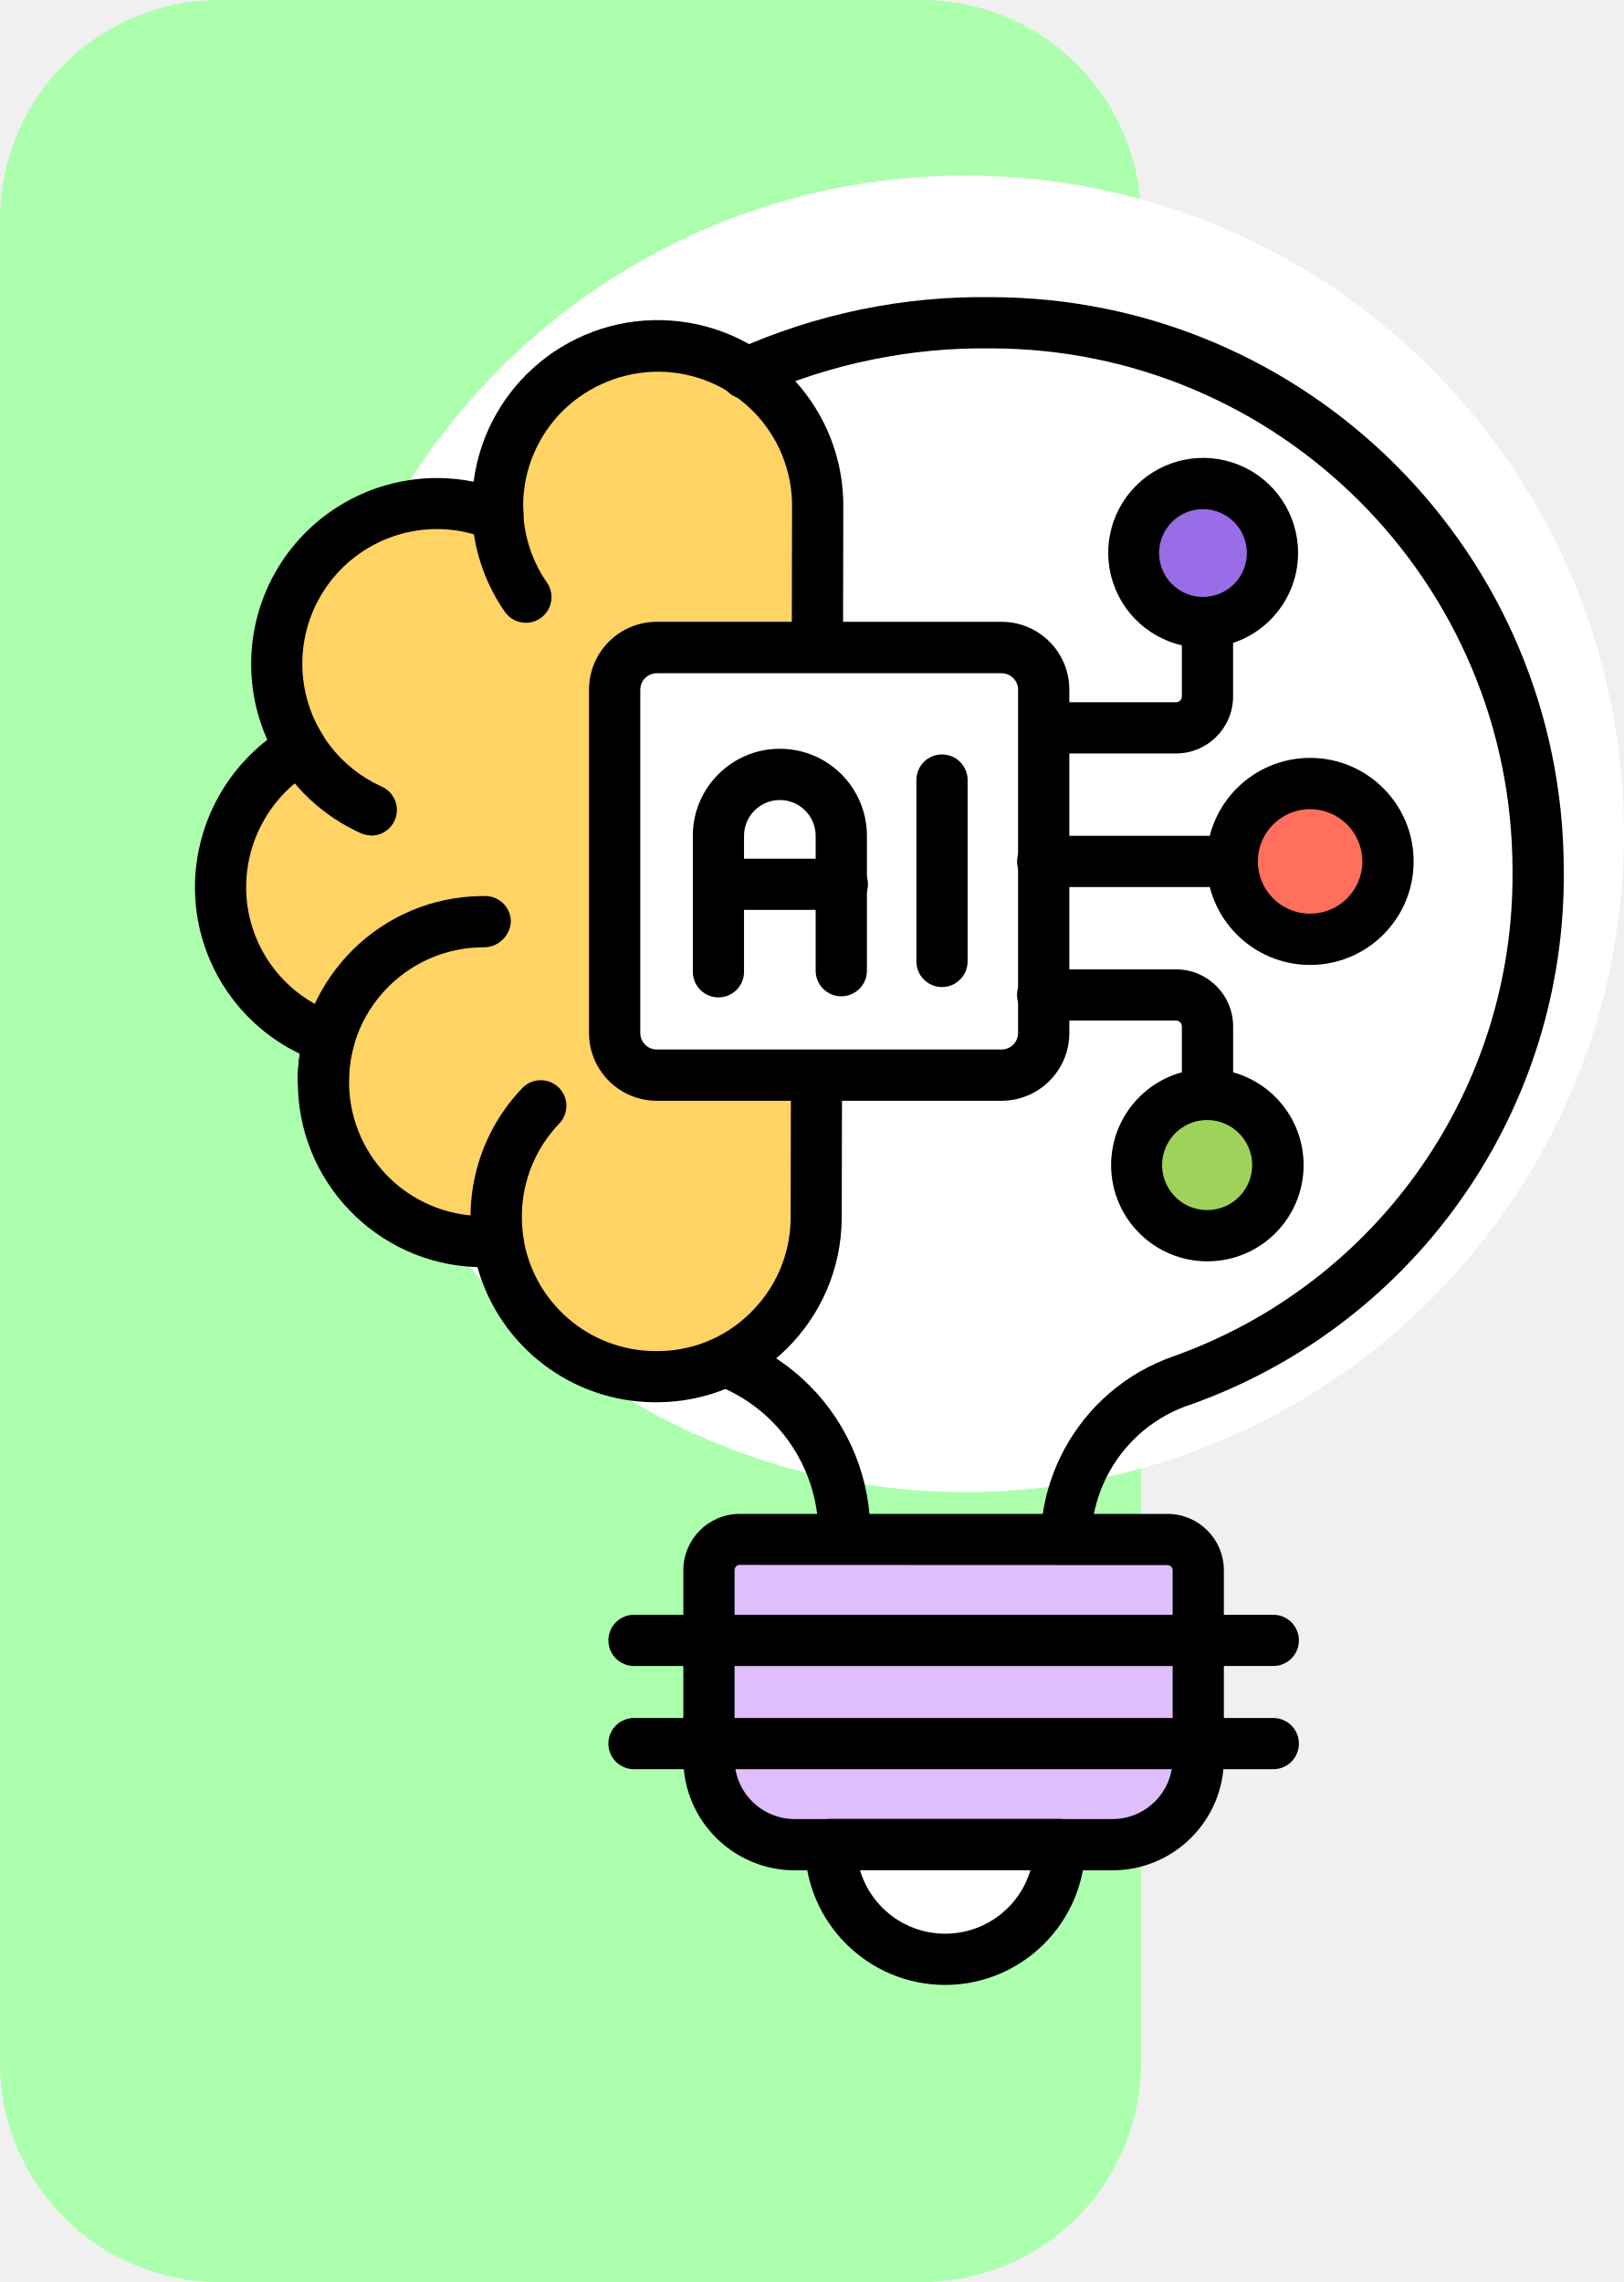
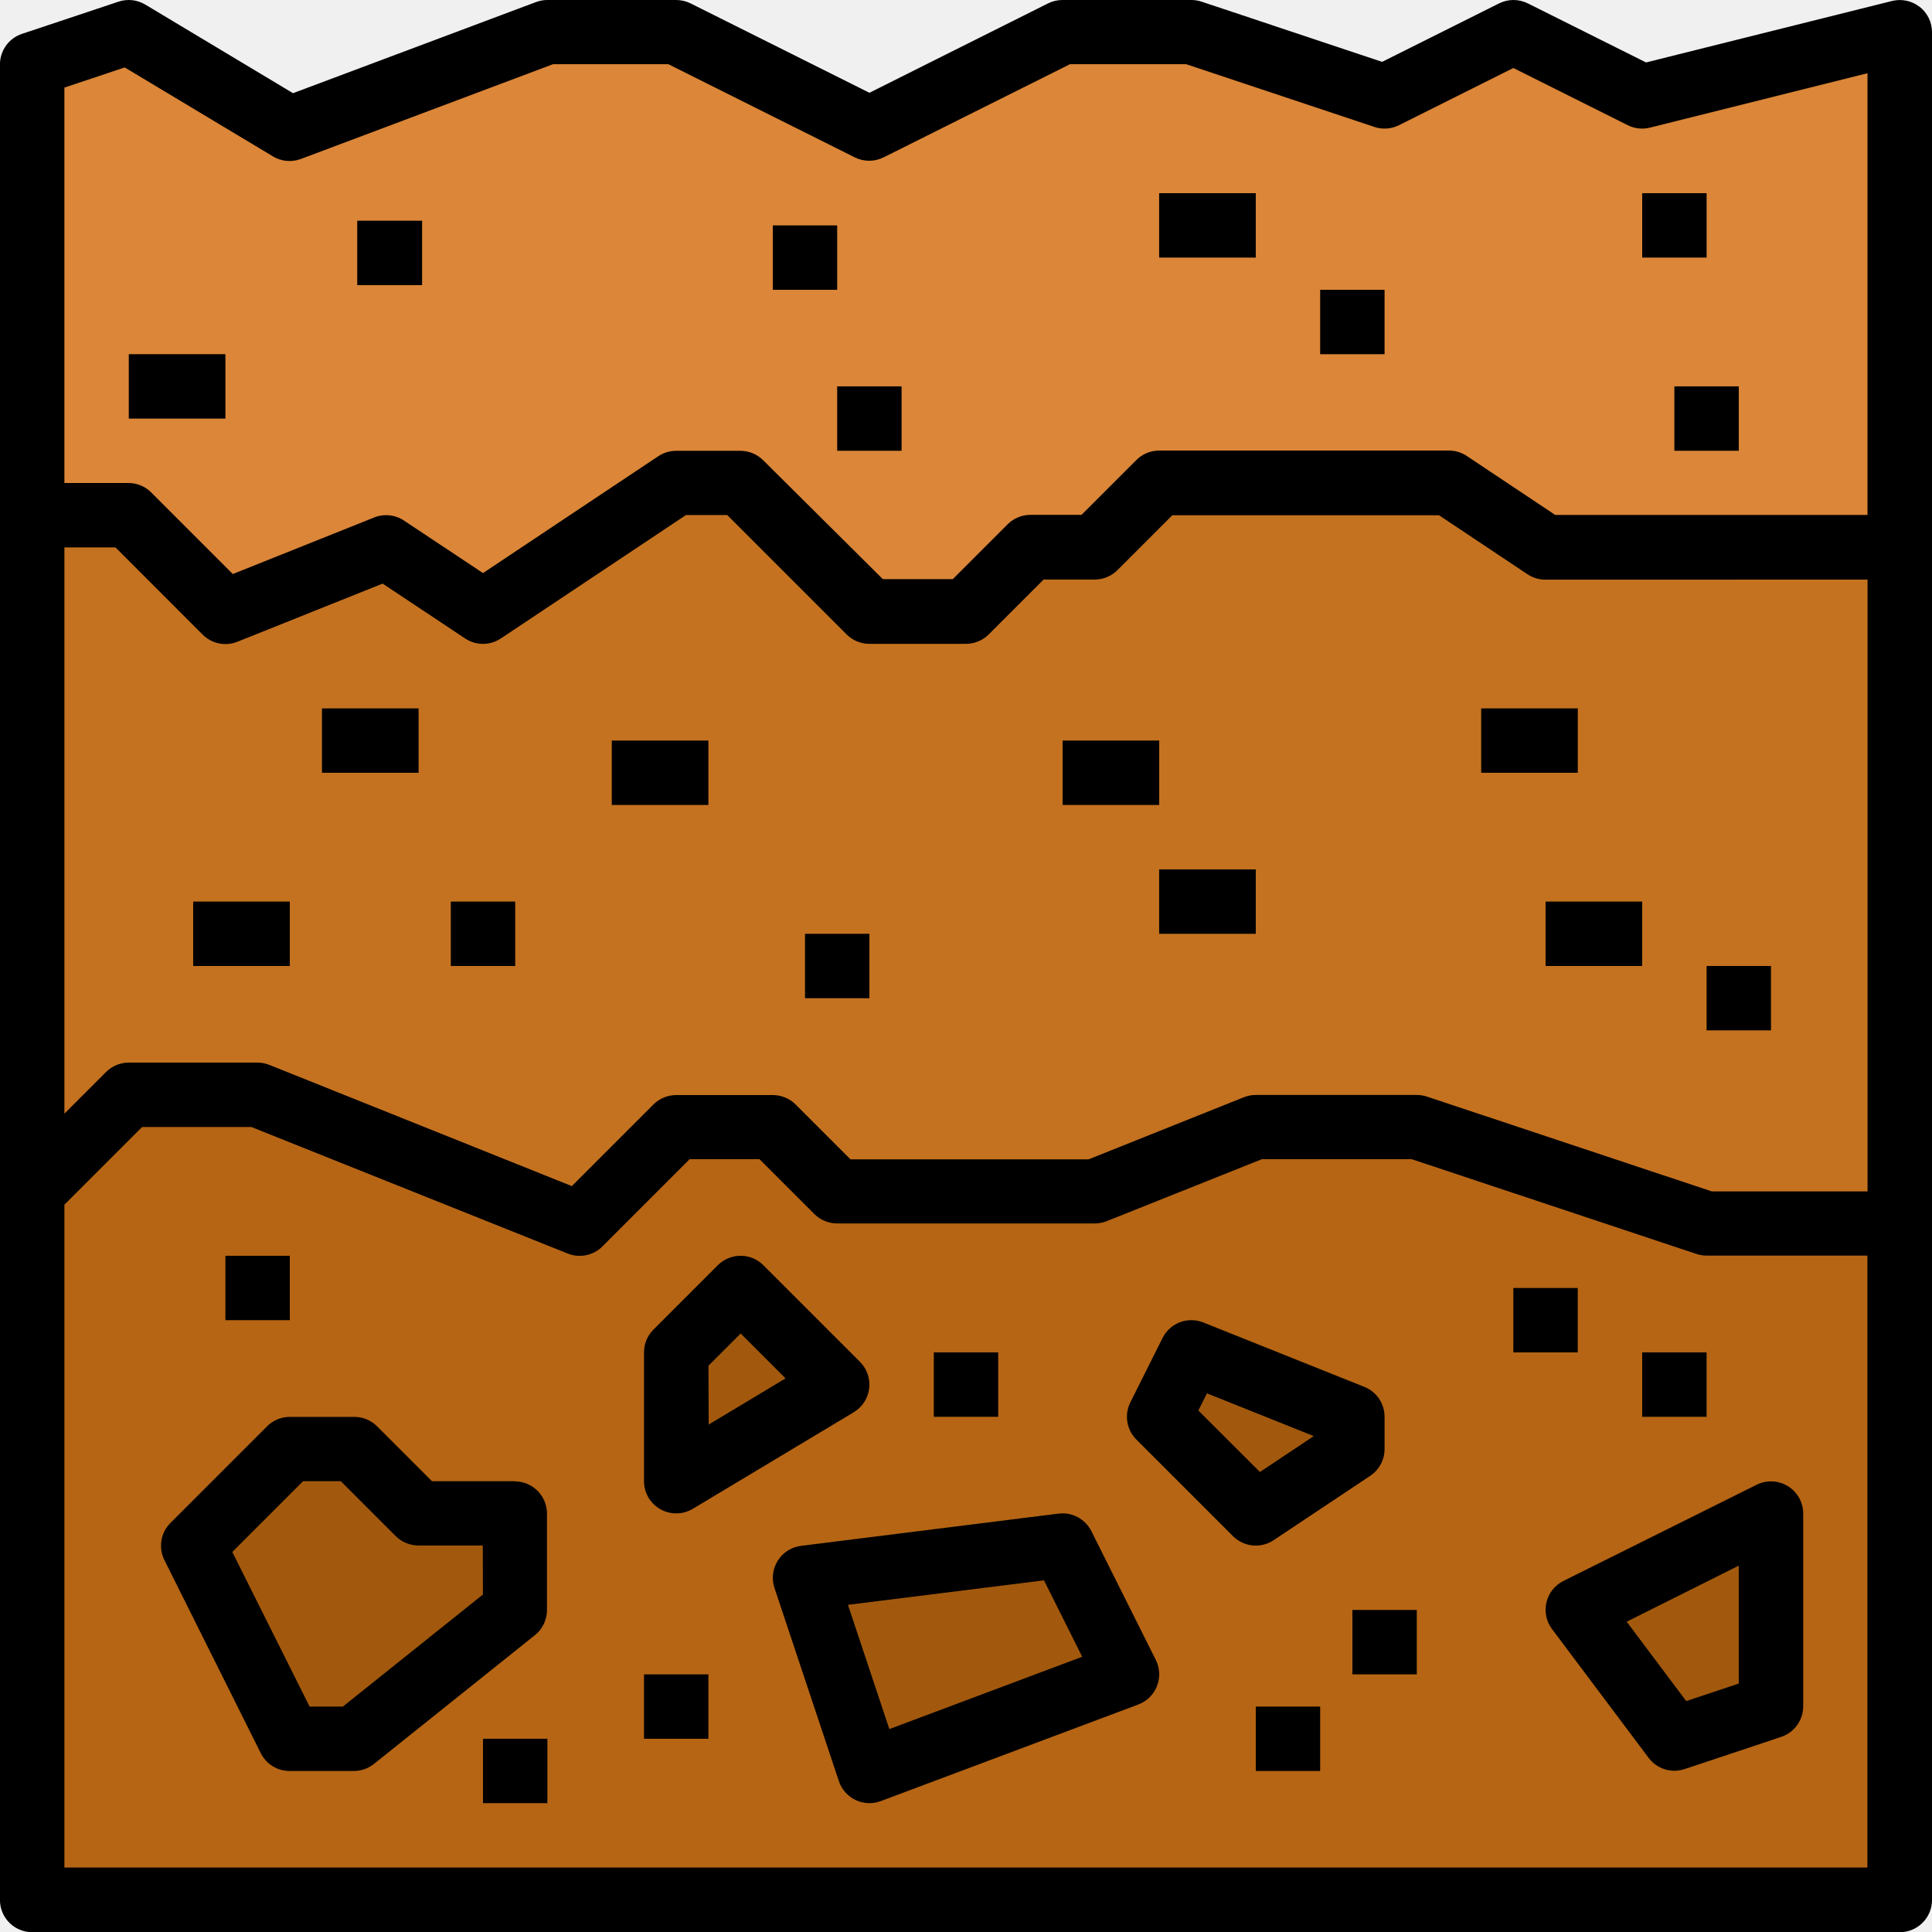
- <svg xmlns="http://www.w3.org/2000/svg" width="37" height="52" viewBox="0 0 37 52">
-   <g id="Grupo_1106149" data-name="Grupo 1106149" transform="translate(-190 -1502)">
-     <g id="Grupo_1106148" data-name="Grupo 1106148" transform="translate(-4.73 -4272.494)">
-       <rect id="Rectángulo_402557" data-name="Rectángulo 402557" width="26" height="52" rx="5" transform="translate(194.73 5774.494)" fill="#acffac" />
+ <svg xmlns="http://www.w3.org/2000/svg" width="38.732" height="38.733" viewBox="0 0 38.732 38.733">
+   <g id="suelo_2_" data-name="suelo (2)" transform="translate(-16 -16)">
+     <path id="Trazado_896054" data-name="Trazado 896054" d="M61.441,24V61.441H24v-36.8L25.937,24l3.228,1.937L34.329,24h2.582l3.873,1.937L44.657,24h2.582l3.873,1.291L53.695,24l2.582,1.291Z" transform="translate(-7.354 -7.355)" fill="#db8638" />
+     <path id="Trazado_896055" data-name="Trazado 896055" d="M61.441,137.291V164.4H24V136.646h1.937l1.937,1.937,3.228-1.291,1.937,1.291L36.911,136H38.2l2.582,2.582h1.937l1.291-1.291H45.3L46.594,136H52.4l1.937,1.291Z" transform="translate(-7.354 -110.317)" fill="#c47220" />
+     <path id="Trazado_896056" data-name="Trazado 896056" d="M61.441,290.582v13.556H24v-14.2L25.937,288h2.582l6.455,2.582,1.937-1.937h1.937l1.291,1.291H45.3l3.228-1.291h3.228l5.81,1.937Z" transform="translate(-7.354 -250.052)" fill="#b66514" />
+     <g id="Grupo_1106133" data-name="Grupo 1106133" transform="translate(19.873 41.822)">
+       <path id="Trazado_896057" data-name="Trazado 896057" d="M64,377.937,65.937,376h1.291l1.291,1.291h1.937v1.937l-3.228,2.582H65.937Z" transform="translate(-64 -372.772)" fill="#a2590d" />
+       <path id="Trazado_896058" data-name="Trazado 896058" d="M184,339.873v-2.582L185.291,336l1.937,1.937Z" transform="translate(-174.317 -336)" fill="#a2590d" />
+       <path id="Trazado_896059" data-name="Trazado 896059" d="M216,400.646l1.291,3.873,5.164-1.937L221.164,400Z" transform="translate(-203.735 -394.836)" fill="#a2590d" />
+       <path id="Trazado_896060" data-name="Trazado 896060" d="M304,353.291l1.937,1.937,1.937-1.291v-.646L304.646,352Z" transform="translate(-284.634 -350.709)" fill="#a2590d" />
+       <path id="Trazado_896061" data-name="Trazado 896061" d="M408,393.937,411.873,392v3.873l-1.937.646Z" transform="translate(-380.242 -387.481)" fill="#a2590d" />
    </g>
-     <g id="Grupo_1106147" data-name="Grupo 1106147">
-       <circle id="Elipse_11830" data-name="Elipse 11830" cx="15" cy="15" r="15" transform="translate(197 1506)" fill="#fff" />
-       <g id="icono" transform="translate(187.979 1506.979)">
-         <g id="Grupo_1106128" data-name="Grupo 1106128" transform="translate(6.463 2.324)">
-           <g id="Grupo_1106123" data-name="Grupo 1106123">
-             <path id="Trazado_889903" data-name="Trazado 889903" d="M9.691,19a3.392,3.392,0,0,0-.133.954,3.638,3.638,0,0,0,3.6,3.683,3.093,3.093,0,0,0,.372-.011,3.648,3.648,0,0,0,7.252-.516l.032-16.2a3.648,3.648,0,0,0-7.295-.079c0,.089,0,.171.01.26a3.559,3.559,0,0,0-1.357-.279,3.652,3.652,0,0,0-3.138,5.572A3.644,3.644,0,0,0,9.691,19Z" transform="translate(-6.629 -2.643)" fill="#ffd364" />
-             <path id="Trazado_889904" data-name="Trazado 889904" d="M16.981,27.127h-.059a4.216,4.216,0,0,1-4.022-3.08,4.22,4.22,0,0,1-4.092-4.272,3.745,3.745,0,0,1,.043-.59,4.213,4.213,0,0,1-2.388-3.854,4.267,4.267,0,0,1,1.649-3.3,4.237,4.237,0,0,1,3.9-5.965,4.166,4.166,0,0,1,.8.084,4.23,4.23,0,0,1,8.424.606L21.2,22.941a4.223,4.223,0,0,1-4.223,4.186Zm-3.613-4.255a.584.584,0,0,1,.576.495,3.053,3.053,0,0,0,2.992,2.593,3,3,0,0,0,2.18-.869,3.036,3.036,0,0,0,.92-2.157l.032-16.191a3.054,3.054,0,0,0-3.026-3.1,3.108,3.108,0,0,0-2.175.869,3.056,3.056,0,0,0-.926,2.159c0,.06,0,.126.007.2a.585.585,0,0,1-.235.524.593.593,0,0,1-.571.068,3,3,0,0,0-1.137-.234h-.031a3.068,3.068,0,0,0-2.607,4.68.583.583,0,0,1-.2.814A3.088,3.088,0,0,0,7.63,15.345a3.043,3.043,0,0,0,2.079,2.93.584.584,0,0,1,.377.713,2.814,2.814,0,0,0-.111.79A3.053,3.053,0,0,0,13,22.882a2.563,2.563,0,0,0,.324-.009Z" transform="translate(-6.463 -2.476)" />
-           </g>
-           <g id="Grupo_1106124" data-name="Grupo 1106124" transform="translate(6.313 3.603)">
-             <path id="Trazado_889905" data-name="Trazado 889905" d="M15.8,10.39a.582.582,0,0,1-.48-.252,4.2,4.2,0,0,1-.75-2.456.584.584,0,0,1,.584-.577h.007a.584.584,0,0,1,.577.591,3.043,3.043,0,0,0,.543,1.778.583.583,0,0,1-.148.812A.577.577,0,0,1,15.8,10.39Z" transform="translate(-14.574 -7.105)" />
-           </g>
-           <g id="Grupo_1106125" data-name="Grupo 1106125" transform="translate(1.709 8.96)">
-             <path id="Trazado_889906" data-name="Trazado 889906" d="M10.967,16.762a.577.577,0,0,1-.238-.051,4.265,4.265,0,0,1-2-1.861A.584.584,0,0,1,9.757,14.3a3.09,3.09,0,0,0,1.449,1.349.584.584,0,0,1-.239,1.117Z" transform="translate(-8.659 -13.988)" />
-           </g>
-           <g id="Grupo_1106126" data-name="Grupo 1106126" transform="translate(6.279 17.321)">
-             <path id="Trazado_889907" data-name="Trazado 889907" d="M15.149,28.932a.584.584,0,0,1-.577-.5A4.243,4.243,0,0,1,15.7,24.912a.584.584,0,1,1,.845.806A3.05,3.05,0,0,0,15.7,27.8a3.1,3.1,0,0,0,.03.47.584.584,0,0,1-.5.66A.505.505,0,0,1,15.149,28.932Z" transform="translate(-14.53 -24.732)" />
-           </g>
-           <g id="Grupo_1106127" data-name="Grupo 1106127" transform="translate(2.341 13.115)">
-             <path id="Trazado_889908" data-name="Trazado 889908" d="M10.055,24.1h-.007a.584.584,0,0,1-.577-.591,4.236,4.236,0,0,1,4.23-4.182h.05a.584.584,0,0,1,.577.591.619.619,0,0,1-.591.577,3.073,3.073,0,0,0-3.1,3.028A.584.584,0,0,1,10.055,24.1Z" transform="translate(-9.471 -19.327)" />
-           </g>
-         </g>
-         <g id="Grupo_1106129" data-name="Grupo 1106129" transform="translate(15.442 9.195)">
-           <path id="Trazado_889909" data-name="Trazado 889909" d="M28.526,13.015v7.821a.96.96,0,0,1-.96.96H19.71a.96.96,0,0,1-.96-.96V13.015a.96.96,0,0,1,.96-.96h7.856A.96.96,0,0,1,28.526,13.015Z" transform="translate(-18.166 -11.471)" fill="#fff" />
-           <path id="Trazado_889910" data-name="Trazado 889910" d="M27.4,22.214H19.544A1.545,1.545,0,0,1,18,20.67V12.848A1.545,1.545,0,0,1,19.544,11.3H27.4a1.545,1.545,0,0,1,1.544,1.544V20.67A1.545,1.545,0,0,1,27.4,22.214Zm-7.856-9.742a.377.377,0,0,0-.376.376V20.67a.377.377,0,0,0,.376.376H27.4a.377.377,0,0,0,.376-.376V12.848a.377.377,0,0,0-.376-.376Z" transform="translate(-18 -11.305)" />
-         </g>
-         <g id="Grupo_1106130" data-name="Grupo 1106130" transform="translate(25.218 8.469)">
-           <path id="Trazado_889911" data-name="Trazado 889911" d="M34.161,14.092H31.145a.584.584,0,0,1,0-1.167h3.016a.132.132,0,0,0,.132-.132V10.955a.584.584,0,1,1,1.167,0v1.838A1.3,1.3,0,0,1,34.161,14.092Z" transform="translate(-30.561 -10.371)" />
-         </g>
-         <g id="Grupo_1106131" data-name="Grupo 1106131" transform="translate(25.218 17.11)">
-           <path id="Trazado_889912" data-name="Trazado 889912" d="M34.877,24.974a.584.584,0,0,1-.584-.584V22.774a.132.132,0,0,0-.132-.132H31.145a.584.584,0,1,1,0-1.167h3.016a1.3,1.3,0,0,1,1.3,1.3V24.39A.584.584,0,0,1,34.877,24.974Z" transform="translate(-30.561 -21.475)" />
-         </g>
-         <g id="Grupo_1106132" data-name="Grupo 1106132" transform="translate(25.218 14.066)">
-           <path id="Trazado_889913" data-name="Trazado 889913" d="M35.447,18.731h-4.3a.584.584,0,1,1,0-1.167h4.3a.584.584,0,0,1,0,1.167Z" transform="translate(-30.561 -17.563)" />
-         </g>
-         <g id="Grupo_1106133" data-name="Grupo 1106133" transform="translate(29.52 12.291)">
-           <path id="Trazado_889914" data-name="Trazado 889914" d="M40.381,17.811a1.771,1.771,0,1,1-1.771-1.779A1.776,1.776,0,0,1,40.381,17.811Z" transform="translate(-36.255 -15.449)" fill="#ff6f5c" />
-           <path id="Trazado_889915" data-name="Trazado 889915" d="M38.444,20A2.359,2.359,0,1,1,40.8,17.645,2.358,2.358,0,0,1,38.444,20Zm0-3.55a1.191,1.191,0,1,0,1.188,1.2A1.193,1.193,0,0,0,38.444,16.45Z" transform="translate(-36.089 -15.282)" />
-         </g>
-         <g id="Grupo_1106134" data-name="Grupo 1106134" transform="translate(27.28 5.456)">
-           <path id="Trazado_889916" data-name="Trazado 889916" d="M37.111,8.832A1.576,1.576,0,1,1,35.536,7.25,1.579,1.579,0,0,1,37.111,8.832Z" transform="translate(-33.376 -6.666)" fill="#986de7" />
-           <path id="Trazado_889917" data-name="Trazado 889917" d="M35.369,10.825a2.163,2.163,0,1,1,2.159-2.159A2.162,2.162,0,0,1,35.369,10.825Zm0-3.158a1,1,0,1,0,.992,1A1,1,0,0,0,35.369,7.667Z" transform="translate(-33.21 -6.5)" />
-         </g>
-         <g id="Grupo_1106135" data-name="Grupo 1106135" transform="translate(27.344 19.376)">
-           <path id="Trazado_889918" data-name="Trazado 889918" d="M37.255,26.749a1.606,1.606,0,1,1-1.606-1.613A1.61,1.61,0,0,1,37.255,26.749Z" transform="translate(-33.458 -24.552)" fill="#9fd25a" />
-           <path id="Trazado_889919" data-name="Trazado 889919" d="M35.482,28.773a2.193,2.193,0,1,1,2.19-2.19A2.193,2.193,0,0,1,35.482,28.773Zm0-3.22A1.026,1.026,0,1,0,36.5,26.582,1.027,1.027,0,0,0,35.482,25.553Z" transform="translate(-33.292 -24.386)" />
-         </g>
-         <g id="Grupo_1106136" data-name="Grupo 1106136" transform="translate(17.807 12.083)">
-           <path id="Trazado_889920" data-name="Trazado 889920" d="M24.422,20.657a.584.584,0,0,1-.584-.584V17a.816.816,0,1,0-1.632,0v3.074a.584.584,0,1,1-1.167,0V17a1.983,1.983,0,1,1,3.967,0v3.074A.584.584,0,0,1,24.422,20.657Z" transform="translate(-21.039 -15.016)" />
-         </g>
-         <g id="Grupo_1106137" data-name="Grupo 1106137" transform="translate(17.807 14.584)">
-           <path id="Trazado_889921" data-name="Trazado 889921" d="M24.422,19.4h-2.8a.584.584,0,0,1,0-1.167h2.8a.584.584,0,1,1,0,1.167Z" transform="translate(-21.039 -18.229)" />
-         </g>
-         <g id="Grupo_1106138" data-name="Grupo 1106138" transform="translate(22.901 12.188)">
-           <path id="Trazado_889922" data-name="Trazado 889922" d="M28.168,20.475a.584.584,0,0,1-.584-.584V15.734a.584.584,0,0,1,1.167,0v4.157A.584.584,0,0,1,28.168,20.475Z" transform="translate(-27.584 -15.15)" />
-         </g>
-         <g id="Grupo_1106141" data-name="Grupo 1106141" transform="translate(18.095 1.79)">
-           <g id="Grupo_1106139" data-name="Grupo 1106139" transform="translate(0.357)">
-             <path id="Trazado_889923" data-name="Trazado 889923" d="M30.021,32.255a.583.583,0,0,1-.547-.381q-.113-.306-.193-.591A4.515,4.515,0,0,1,32.2,25.918a11.633,11.633,0,0,0,7.7-11.069A11.9,11.9,0,0,0,28.011,2.959a12.711,12.711,0,0,0-5.3,1.085A.584.584,0,1,1,22.189,3,13.74,13.74,0,0,1,28.03,1.792,13.067,13.067,0,0,1,41.068,14.848,12.79,12.79,0,0,1,32.6,27.015,3.3,3.3,0,0,0,30.4,30.969q.068.242.163.5a.583.583,0,0,1-.344.75A.577.577,0,0,1,30.021,32.255Z" transform="translate(-21.868 -1.79)" />
-           </g>
-           <g id="Grupo_1106140" data-name="Grupo 1106140" transform="translate(0 23.717)">
-             <path id="Trazado_889924" data-name="Trazado 889924" d="M24.207,39.011a.578.578,0,0,1-.2-.036.584.584,0,0,1-.344-.751,3.636,3.636,0,0,0-1.894-4.839.584.584,0,0,1,.452-1.077,4.754,4.754,0,0,1,2.537,6.324A.584.584,0,0,1,24.207,39.011Z" transform="translate(-21.409 -32.263)" />
-           </g>
-         </g>
-         <g id="Grupo_1106142" data-name="Grupo 1106142" transform="translate(17.591 29.513)">
-           <path id="Trazado_889925" data-name="Trazado 889925" d="M32.66,38.862v4.3a1.954,1.954,0,0,1-1.954,1.953H23.464a1.953,1.953,0,0,1-1.953-1.953v-4.3a.7.7,0,0,1,.7-.7h9.747A.7.7,0,0,1,32.66,38.862Z" transform="translate(-20.927 -37.577)" fill="#debefb" />
-           <path id="Trazado_889926" data-name="Trazado 889926" d="M30.54,45.538H23.3A2.54,2.54,0,0,1,20.761,43V38.7a1.286,1.286,0,0,1,1.284-1.284h9.747A1.286,1.286,0,0,1,33.077,38.7V43A2.54,2.54,0,0,1,30.54,45.538Zm-8.495-6.959a.117.117,0,0,0-.117.117V43a1.371,1.371,0,0,0,1.37,1.37H30.54A1.371,1.371,0,0,0,31.91,43V38.7a.117.117,0,0,0-.117-.117Z" transform="translate(-20.761 -37.411)" />
-         </g>
-         <g id="Grupo_1106145" data-name="Grupo 1106145" transform="translate(15.908 31.816)">
-           <g id="Grupo_1106143" data-name="Grupo 1106143">
-             <path id="Trazado_889927" data-name="Trazado 889927" d="M33.7,41.538H19.182a.584.584,0,1,1,0-1.167H33.7a.584.584,0,1,1,0,1.167Z" transform="translate(-18.599 -40.37)" />
-           </g>
-           <g id="Grupo_1106144" data-name="Grupo 1106144" transform="translate(0 2.353)">
-             <path id="Trazado_889928" data-name="Trazado 889928" d="M33.7,44.561H19.182a.584.584,0,1,1,0-1.167H33.7a.584.584,0,1,1,0,1.167Z" transform="translate(-18.599 -43.394)" />
-           </g>
-         </g>
-         <g id="Grupo_1106146" data-name="Grupo 1106146" transform="translate(20.364 36.472)">
-           <path id="Trazado_889929" data-name="Trazado 889929" d="M30.294,47.1a2.61,2.61,0,1,1-5.22,0Z" transform="translate(-24.491 -46.519)" fill="#fff" />
-           <path id="Trazado_889930" data-name="Trazado 889930" d="M27.521,50.133a3.2,3.2,0,0,1-3.2-3.2.584.584,0,0,1,.584-.584h5.22a.584.584,0,0,1,.584.584A3.2,3.2,0,0,1,27.521,50.133ZM25.577,47.52a2.026,2.026,0,0,0,3.882,0Z" transform="translate(-24.324 -46.353)" />
-         </g>
-       </g>
-     </g>
+     <path id="Trazado_896062" data-name="Trazado 896062" d="M54.484,16.137a.646.646,0,0,0-.554-.117L49,17.252l-2.369-1.184a.646.646,0,0,0-.577,0L43.709,17.24l-3.62-1.207a.646.646,0,0,0-.2-.033H37.3a.645.645,0,0,0-.289.068L33.43,17.86l-3.585-1.792A.645.645,0,0,0,29.556,16H26.974a.645.645,0,0,0-.227.041l-4.873,1.827-2.961-1.776a.646.646,0,0,0-.536-.059l-1.937.646a.646.646,0,0,0-.441.612v36.8a.646.646,0,0,0,.646.646H54.087a.646.646,0,0,0,.646-.646V16.645a.645.645,0,0,0-.248-.509ZM18.5,17.352l2.973,1.784a.646.646,0,0,0,.559.051l5.055-1.9H29.4l3.737,1.868a.646.646,0,0,0,.577,0l3.737-1.868H39.78l3.774,1.258a.646.646,0,0,0,.493-.035l2.293-1.147,2.293,1.147a.646.646,0,0,0,.445.049l4.362-1.091v8.856h-6.26l-1.774-1.183a.646.646,0,0,0-.358-.108h-5.81a.646.646,0,0,0-.456.189l-1.1,1.1H36.657a.646.646,0,0,0-.456.189l-1.1,1.1H33.7L31.3,25.227a.646.646,0,0,0-.457-.189H29.556a.646.646,0,0,0-.358.108l-3.515,2.343L24.1,26.437a.645.645,0,0,0-.6-.062l-2.833,1.133-1.636-1.636a.646.646,0,0,0-.456-.189H17.291V17.756ZM53.441,27.62V39.885H50.318l-5.71-1.9a.646.646,0,0,0-.2-.033H41.176a.645.645,0,0,0-.24.046l-3.112,1.245H33.051l-1.1-1.1a.646.646,0,0,0-.456-.189H29.556a.646.646,0,0,0-.456.189l-1.636,1.636L21.4,37.349a.645.645,0,0,0-.24-.046H18.582a.646.646,0,0,0-.456.189l-.835.835V26.974h1.024l1.747,1.748a.645.645,0,0,0,.7.143L23.671,27.7l1.654,1.1a.645.645,0,0,0,.716,0l3.711-2.474h.828l2.393,2.393a.646.646,0,0,0,.456.189h1.937a.646.646,0,0,0,.456-.189l1.1-1.1h1.024a.646.646,0,0,0,.457-.189l1.1-1.1h5.347l1.774,1.183a.646.646,0,0,0,.358.108ZM17.291,53.441V40.152l1.558-1.558h2.19l6.34,2.536a.645.645,0,0,0,.7-.143l1.747-1.748h1.4l1.1,1.1a.646.646,0,0,0,.457.189h5.164a.645.645,0,0,0,.24-.046L41.3,39.239h3l5.71,1.9a.646.646,0,0,0,.2.033h3.228V53.441Z" transform="translate(0 0)" />
+     <path id="Trazado_896063" data-name="Trazado 896063" d="M63.1,369.291H61.432l-1.1-1.1a.645.645,0,0,0-.456-.189H58.582a.645.645,0,0,0-.456.189l-1.937,1.937a.646.646,0,0,0-.121.745L58,374.744a.645.645,0,0,0,.577.357h1.291a.645.645,0,0,0,.4-.141l3.228-2.582a.646.646,0,0,0,.242-.5v-1.937a.646.646,0,0,0-.646-.646Zm-.646,2.272-2.809,2.247h-.666l-1.55-3.1,1.419-1.419h.756l1.1,1.1a.645.645,0,0,0,.456.189h1.291Z" transform="translate(-36.772 -323.596)" />
+     <path id="Trazado_896064" data-name="Trazado 896064" d="M176.328,333.081a.646.646,0,0,0,.65-.008l3.228-1.937a.646.646,0,0,0,.124-1.01l-1.937-1.937a.646.646,0,0,0-.913,0l-1.291,1.291a.646.646,0,0,0-.189.456v2.582A.645.645,0,0,0,176.328,333.081Zm.964-2.877.646-.646.9.9-1.541.925Z" transform="translate(-147.089 -286.824)" />
+     <path id="Trazado_896065" data-name="Trazado 896065" d="M214.387,392.357a.646.646,0,0,0-.657-.352l-5.164.646a.646.646,0,0,0-.532.845l1.291,3.873a.646.646,0,0,0,.839.4l5.164-1.937a.646.646,0,0,0,.351-.893Zm-4.05,3.968-.83-2.491,3.93-.491.766,1.532Z" transform="translate(-176.507 -345.66)" />
+     <path id="Trazado_896066" data-name="Trazado 896066" d="M298.94,348.409l1.937-1.291a.645.645,0,0,0,.287-.537v-.646a.645.645,0,0,0-.406-.6l-3.228-1.291a.645.645,0,0,0-.817.311l-.646,1.291a.646.646,0,0,0,.121.745l1.937,1.937A.646.646,0,0,0,298.94,348.409Zm-1.509-2.6.172-.344,2.142.857-1.08.72Z" transform="translate(-257.406 -301.531)" />
+     <path id="Trazado_896067" data-name="Trazado 896067" d="M404.858,384.1a.646.646,0,0,0-.628-.028L400.357,386a.646.646,0,0,0-.228.965l1.937,2.582a.645.645,0,0,0,.721.225l1.937-.646a.645.645,0,0,0,.441-.612v-3.873A.645.645,0,0,0,404.858,384.1Zm-.985,3.957-1.054.351-1.193-1.591,2.247-1.124Z" transform="translate(-353.014 -338.305)" />
+     <path id="Trazado_896068" data-name="Trazado 896068" d="M72,328h1.291v1.291H72Z" transform="translate(-51.481 -286.824)" />
+     <path id="Trazado_896069" data-name="Trazado 896069" d="M136,448h1.291v1.291H136Z" transform="translate(-110.317 -397.141)" />
+     <path id="Trazado_896070" data-name="Trazado 896070" d="M176,432h1.291v1.291H176Z" transform="translate(-147.089 -382.432)" />
+     <path id="Trazado_896071" data-name="Trazado 896071" d="M248,352h1.291v1.291H248Z" transform="translate(-213.279 -308.887)" />
+     <path id="Trazado_896072" data-name="Trazado 896072" d="M352,416h1.291v1.291H352Z" transform="translate(-308.887 -367.723)" />
+     <path id="Trazado_896073" data-name="Trazado 896073" d="M392,336h1.291v1.291H392Z" transform="translate(-345.66 -294.178)" />
+     <path id="Trazado_896074" data-name="Trazado 896074" d="M424,352h1.291v1.291H424Z" transform="translate(-375.077 -308.887)" />
+     <path id="Trazado_896075" data-name="Trazado 896075" d="M328,440h1.291v1.291H328Z" transform="translate(-286.824 -389.786)" />
+     <path id="Trazado_896076" data-name="Trazado 896076" d="M64,240h1.937v1.291H64Z" transform="translate(-44.127 -205.925)" />
+     <path id="Trazado_896077" data-name="Trazado 896077" d="M96,192h1.937v1.291H96Z" transform="translate(-73.545 -161.798)" />
+     <path id="Trazado_896078" data-name="Trazado 896078" d="M48,104h1.937v1.291H48Z" transform="translate(-29.418 -80.899)" />
+     <path id="Trazado_896079" data-name="Trazado 896079" d="M280,200h1.937v1.291H280Z" transform="translate(-242.697 -169.153)" />
+     <path id="Trazado_896080" data-name="Trazado 896080" d="M304,232h1.937v1.291H304Z" transform="translate(-264.761 -198.57)" />
+     <path id="Trazado_896081" data-name="Trazado 896081" d="M384,192h1.937v1.291H384Z" transform="translate(-338.305 -161.798)" />
+     <path id="Trazado_896082" data-name="Trazado 896082" d="M400,240h1.937v1.291H400Z" transform="translate(-353.014 -205.925)" />
+     <path id="Trazado_896083" data-name="Trazado 896083" d="M128,240h1.291v1.291H128Z" transform="translate(-102.962 -205.925)" />
+     <path id="Trazado_896084" data-name="Trazado 896084" d="M216,248h1.291v1.291H216Z" transform="translate(-183.861 -213.279)" />
+     <path id="Trazado_896085" data-name="Trazado 896085" d="M344,88h1.291v1.291H344Z" transform="translate(-301.533 -66.19)" />
+     <path id="Trazado_896086" data-name="Trazado 896086" d="M424,64h1.291v1.291H424Z" transform="translate(-375.077 -44.127)" />
+     <path id="Trazado_896087" data-name="Trazado 896087" d="M432,112h1.291v1.291H432Z" transform="translate(-382.432 -88.254)" />
+     <path id="Trazado_896088" data-name="Trazado 896088" d="M208,72h1.291v1.291H208Z" transform="translate(-176.507 -51.481)" />
+     <path id="Trazado_896089" data-name="Trazado 896089" d="M224,112h1.291v1.291H224Z" transform="translate(-191.216 -88.254)" />
+     <path id="Trazado_896090" data-name="Trazado 896090" d="M440,256h1.291v1.291H440Z" transform="translate(-389.786 -220.634)" />
+     <path id="Trazado_896091" data-name="Trazado 896091" d="M168,200h1.937v1.291H168Z" transform="translate(-139.735 -169.153)" />
+     <path id="Trazado_896092" data-name="Trazado 896092" d="M304,64h1.937v1.291H304Z" transform="translate(-264.761 -44.127)" />
+     <path id="Trazado_896093" data-name="Trazado 896093" d="M104.8,70.8H106.1v1.291H104.8Z" transform="translate(-81.638 -50.375)" />
  </g>
</svg>
